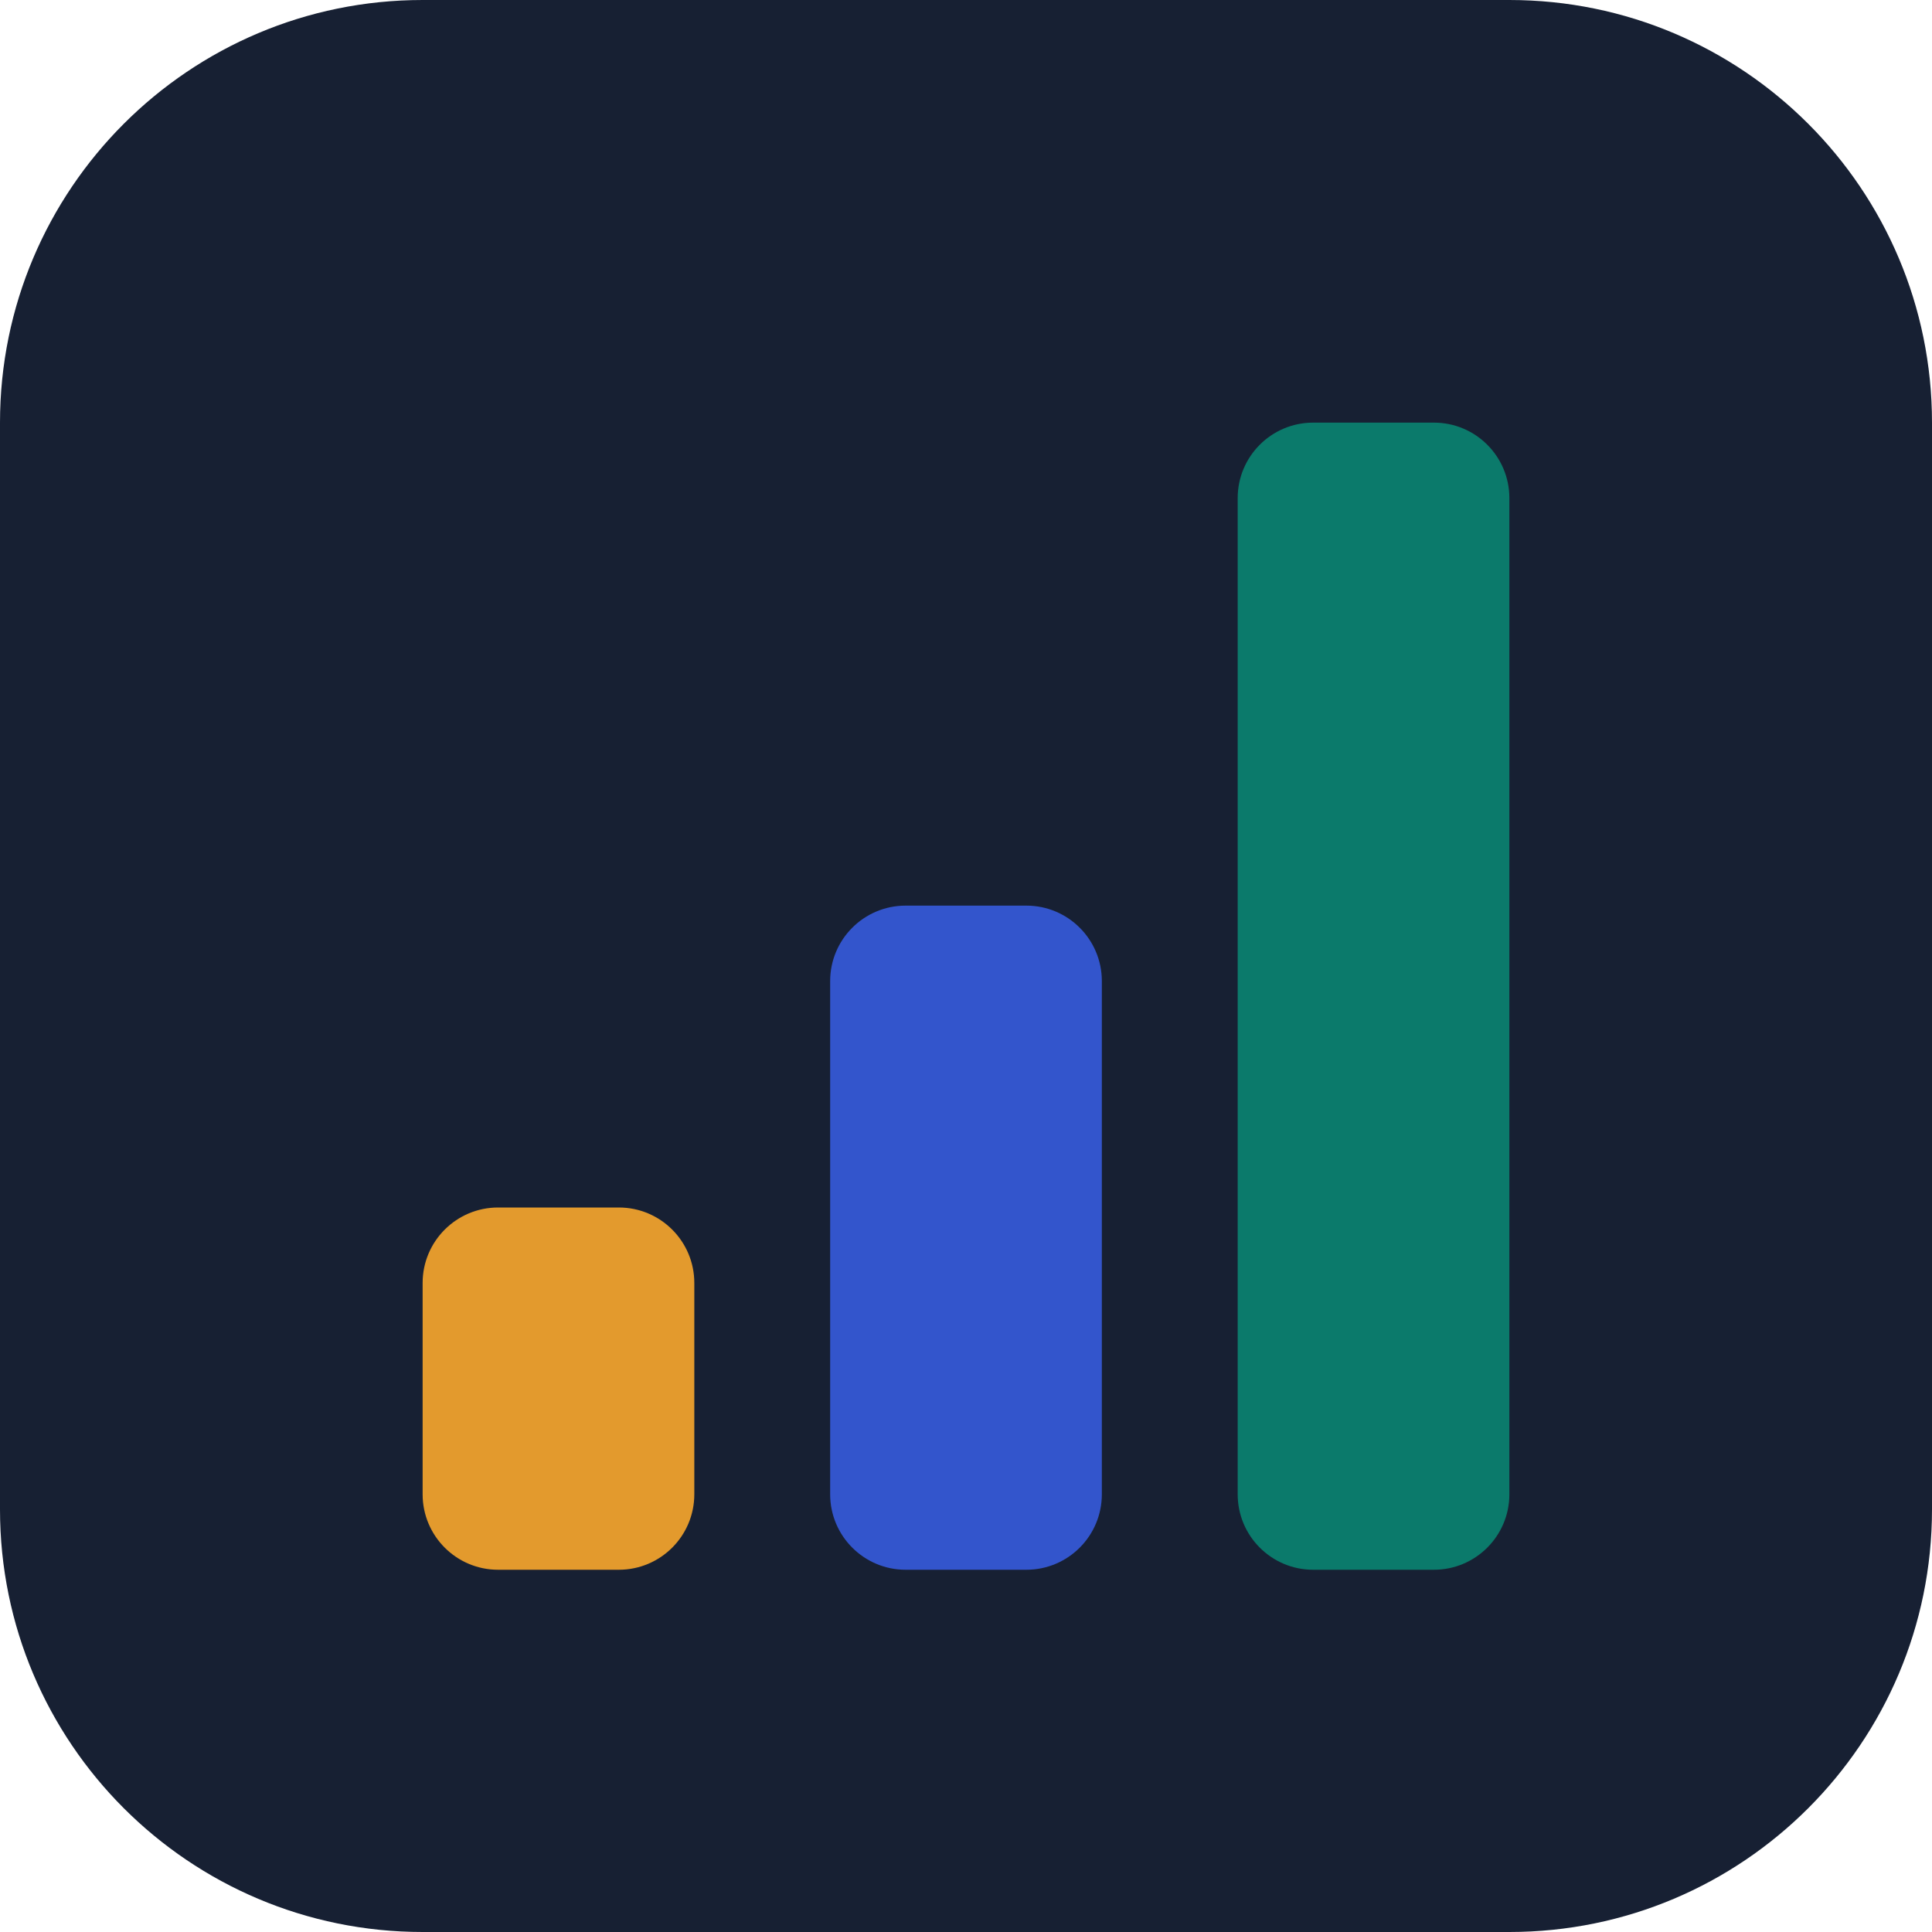
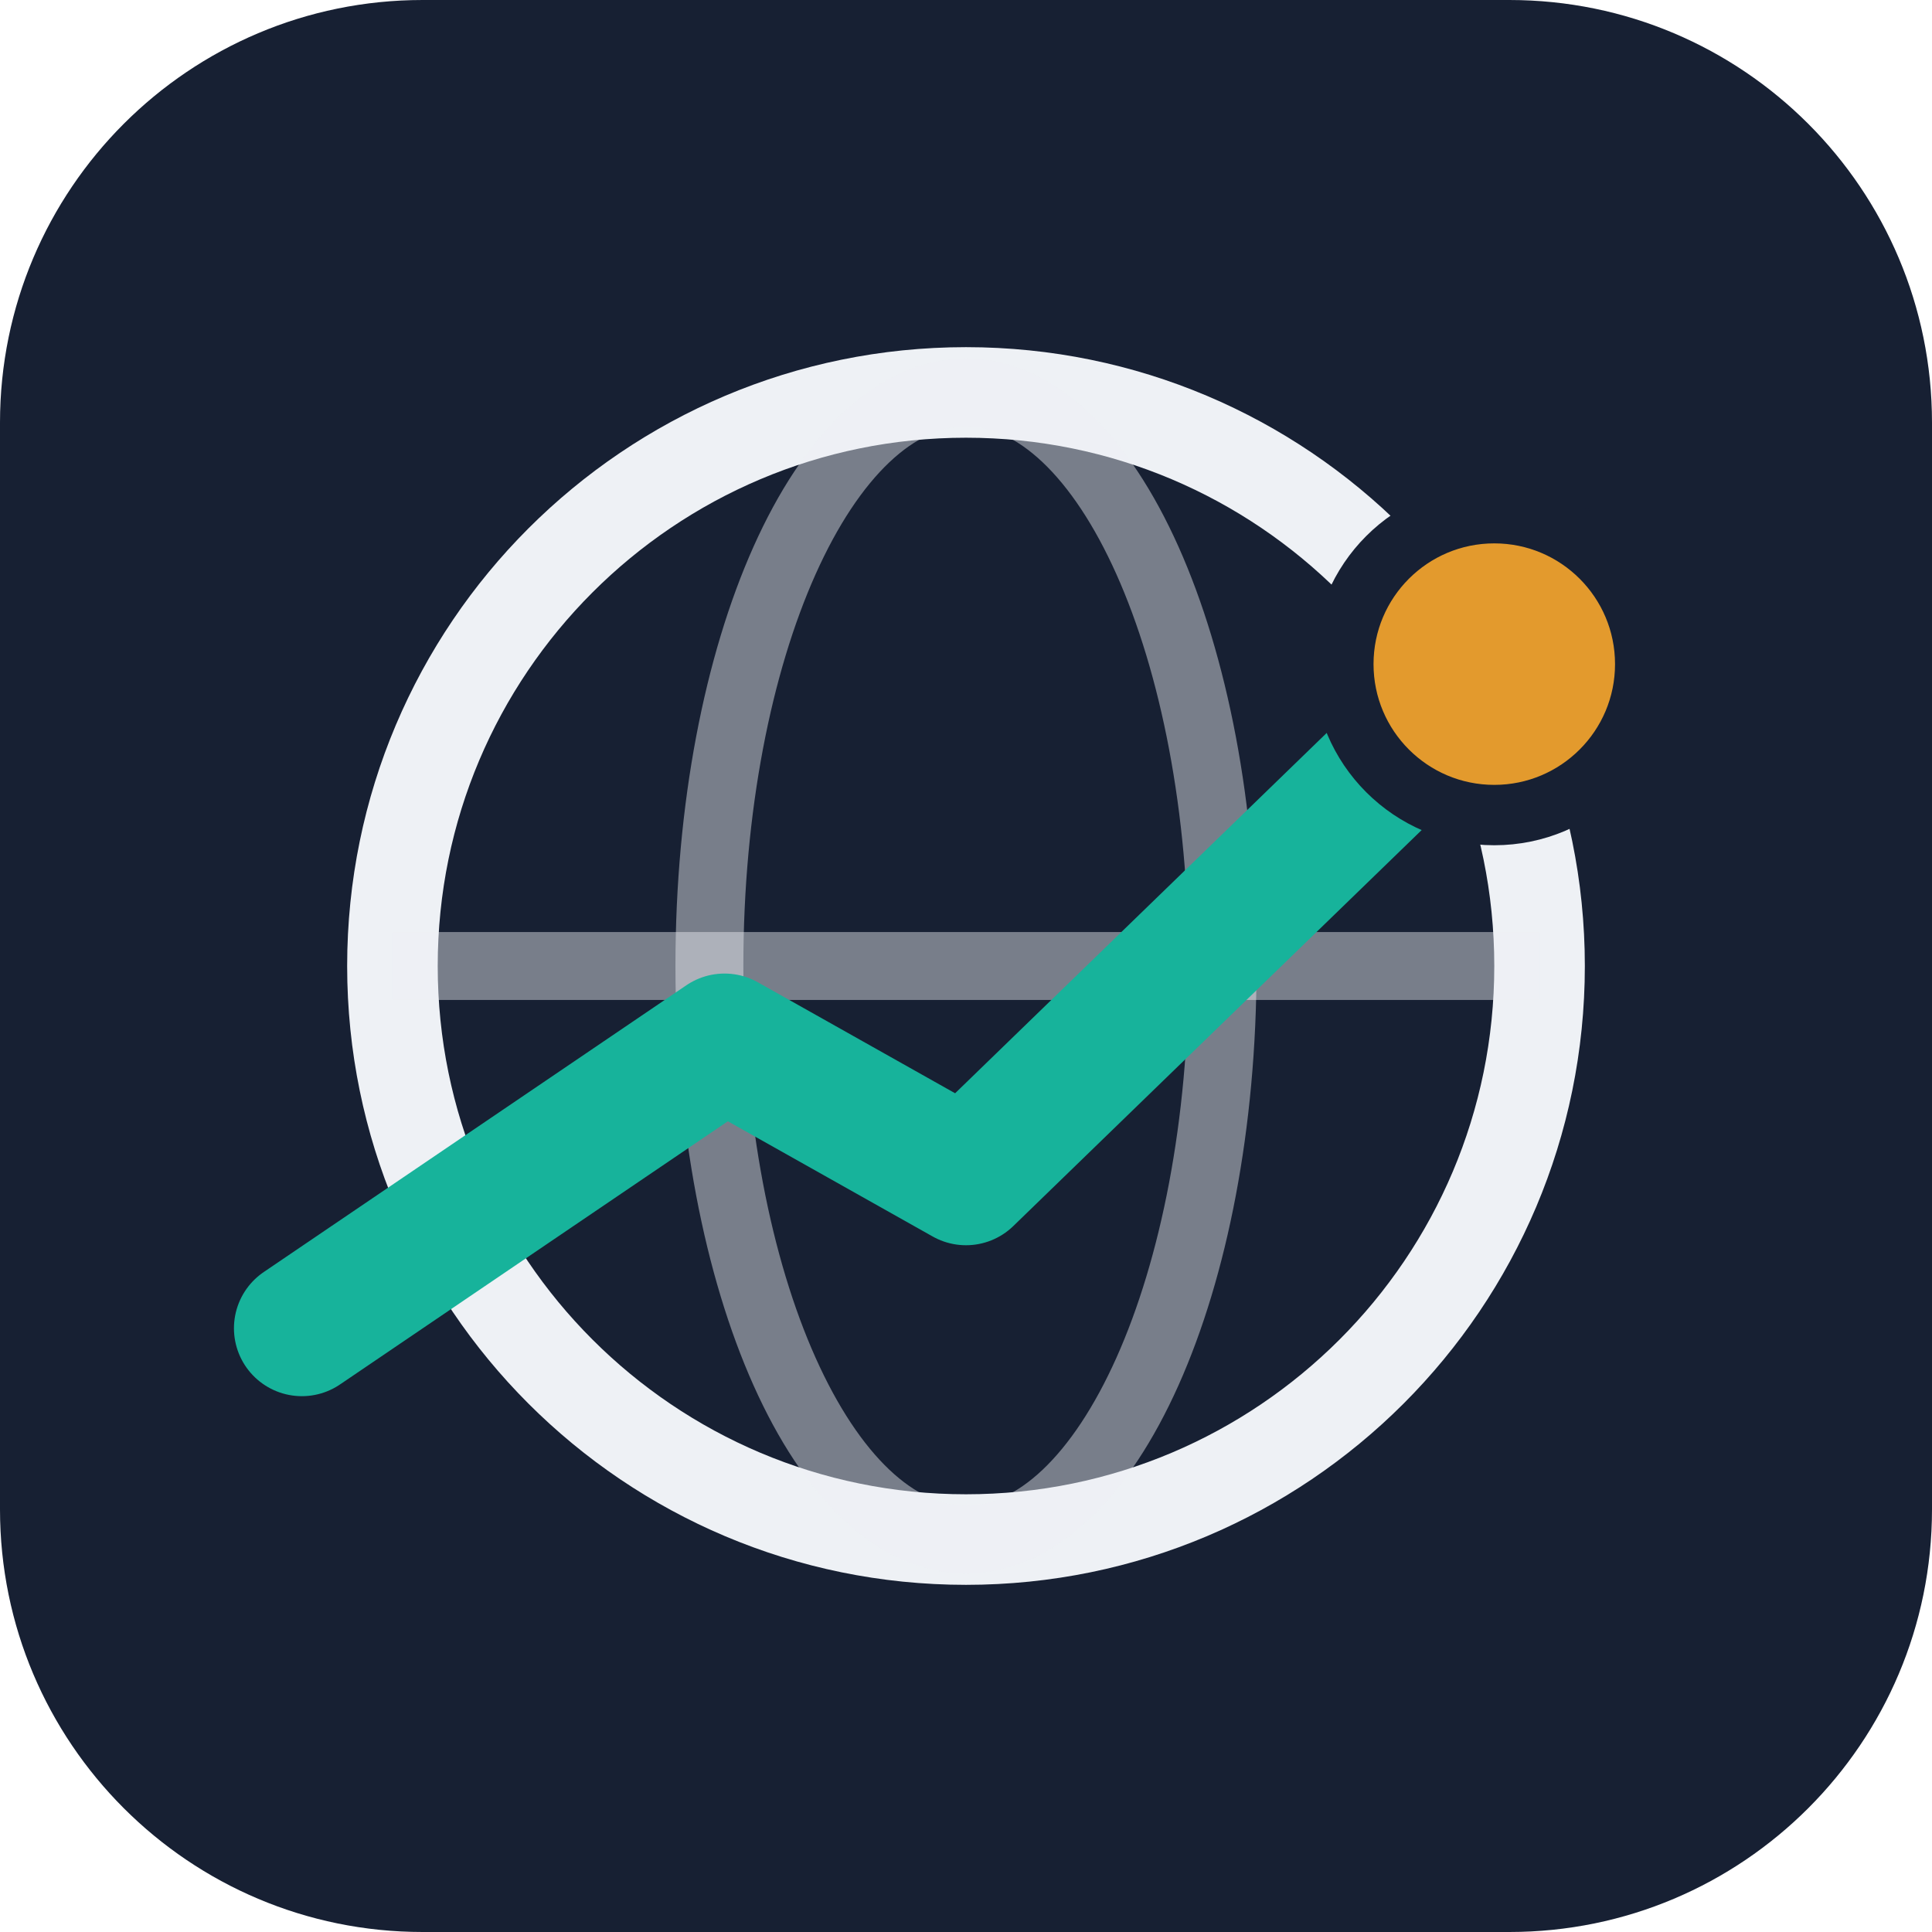
<svg xmlns="http://www.w3.org/2000/svg" viewBox="0 0 64 64">
  <rect width="64" height="64" rx="14" fill="#172033" />
-   <rect x="14" y="40" width="9" height="12" rx="2.5" fill="#e39a2d" />
-   <rect x="27.5" y="30" width="9" height="22" rx="2.5" fill="#3355cc" />
-   <rect x="41" y="14" width="9" height="38" rx="2.5" fill="#0b7a6b" />
+   <circle cx="32" cy="32" r="19" fill="none" stroke="#eef1f5" stroke-width="3" />
+   <ellipse cx="32" cy="32" rx="8.5" ry="19" fill="none" stroke="#eef1f5" stroke-opacity=".45" stroke-width="2.25" />
+   <path d="M13 32h38" stroke="#eef1f5" stroke-opacity=".45" stroke-width="2.25" />
+   <path d="M10 44 L24 34.5 L32 39 L48.5 23" fill="none" stroke="#17b39b" stroke-width="4.5" stroke-linecap="round" stroke-linejoin="round" />
+   <circle cx="49.5" cy="22" r="5" fill="#e39a2d" stroke="#172033" stroke-width="2" />
</svg>
